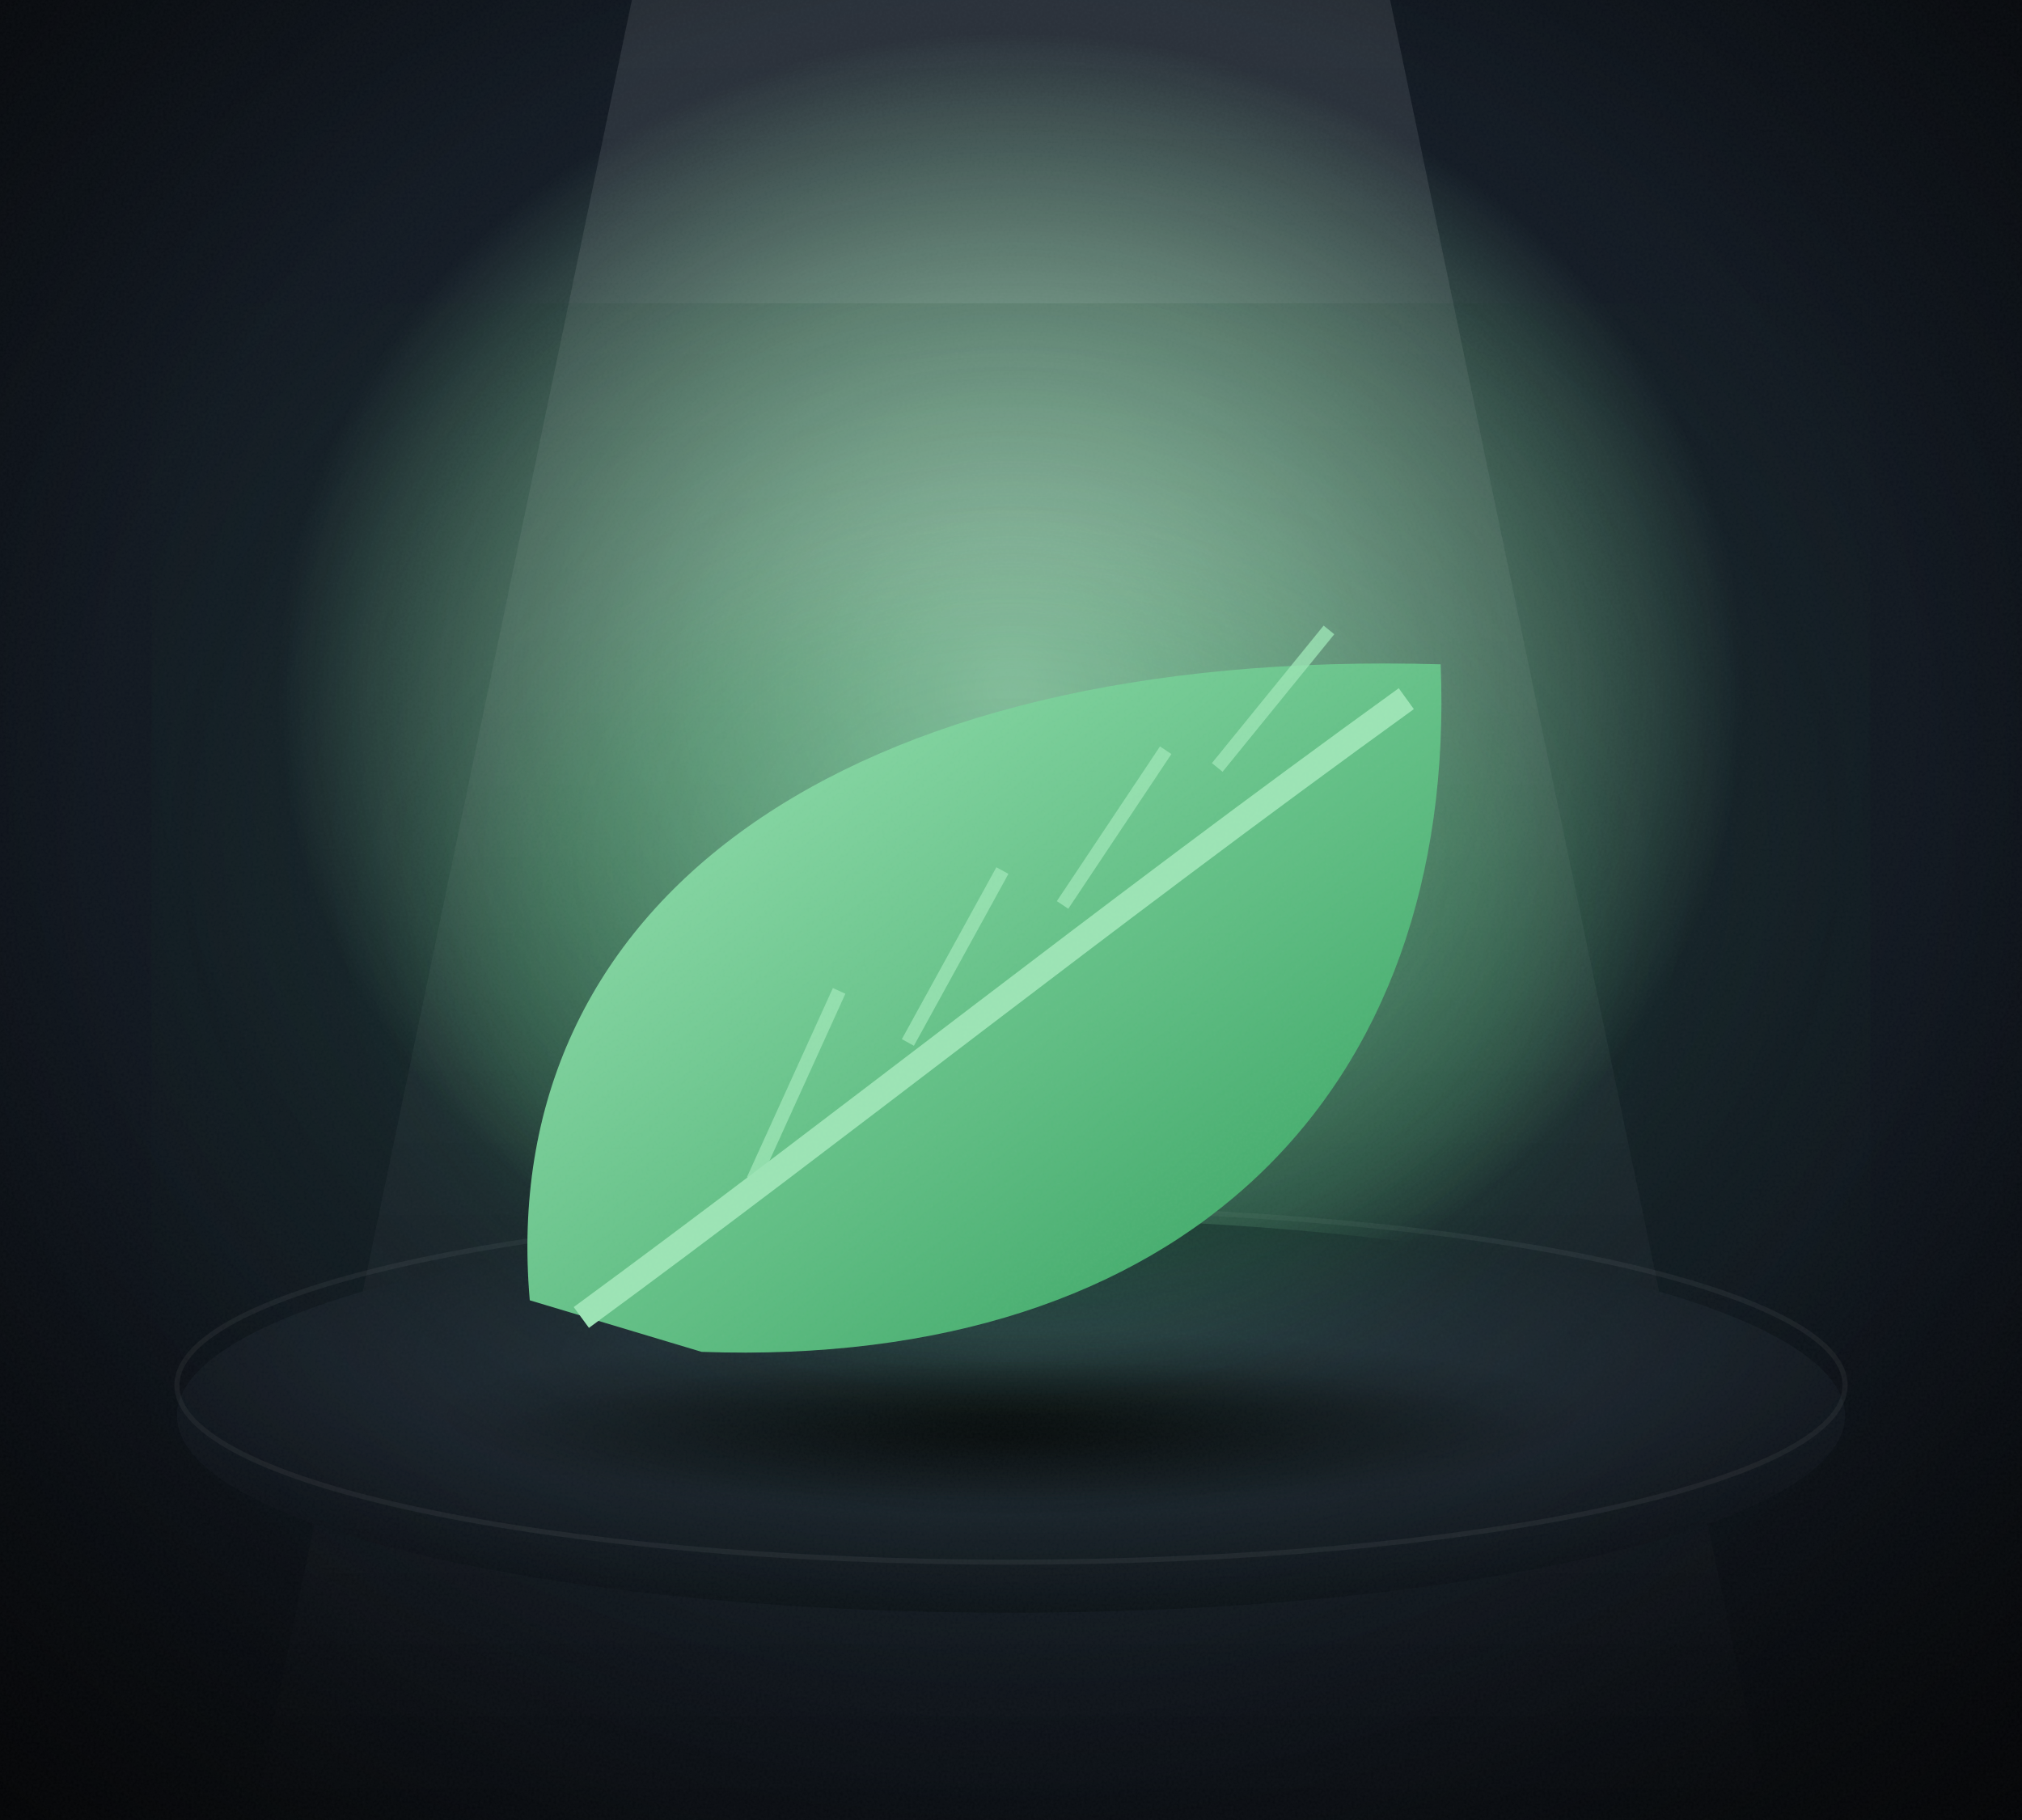
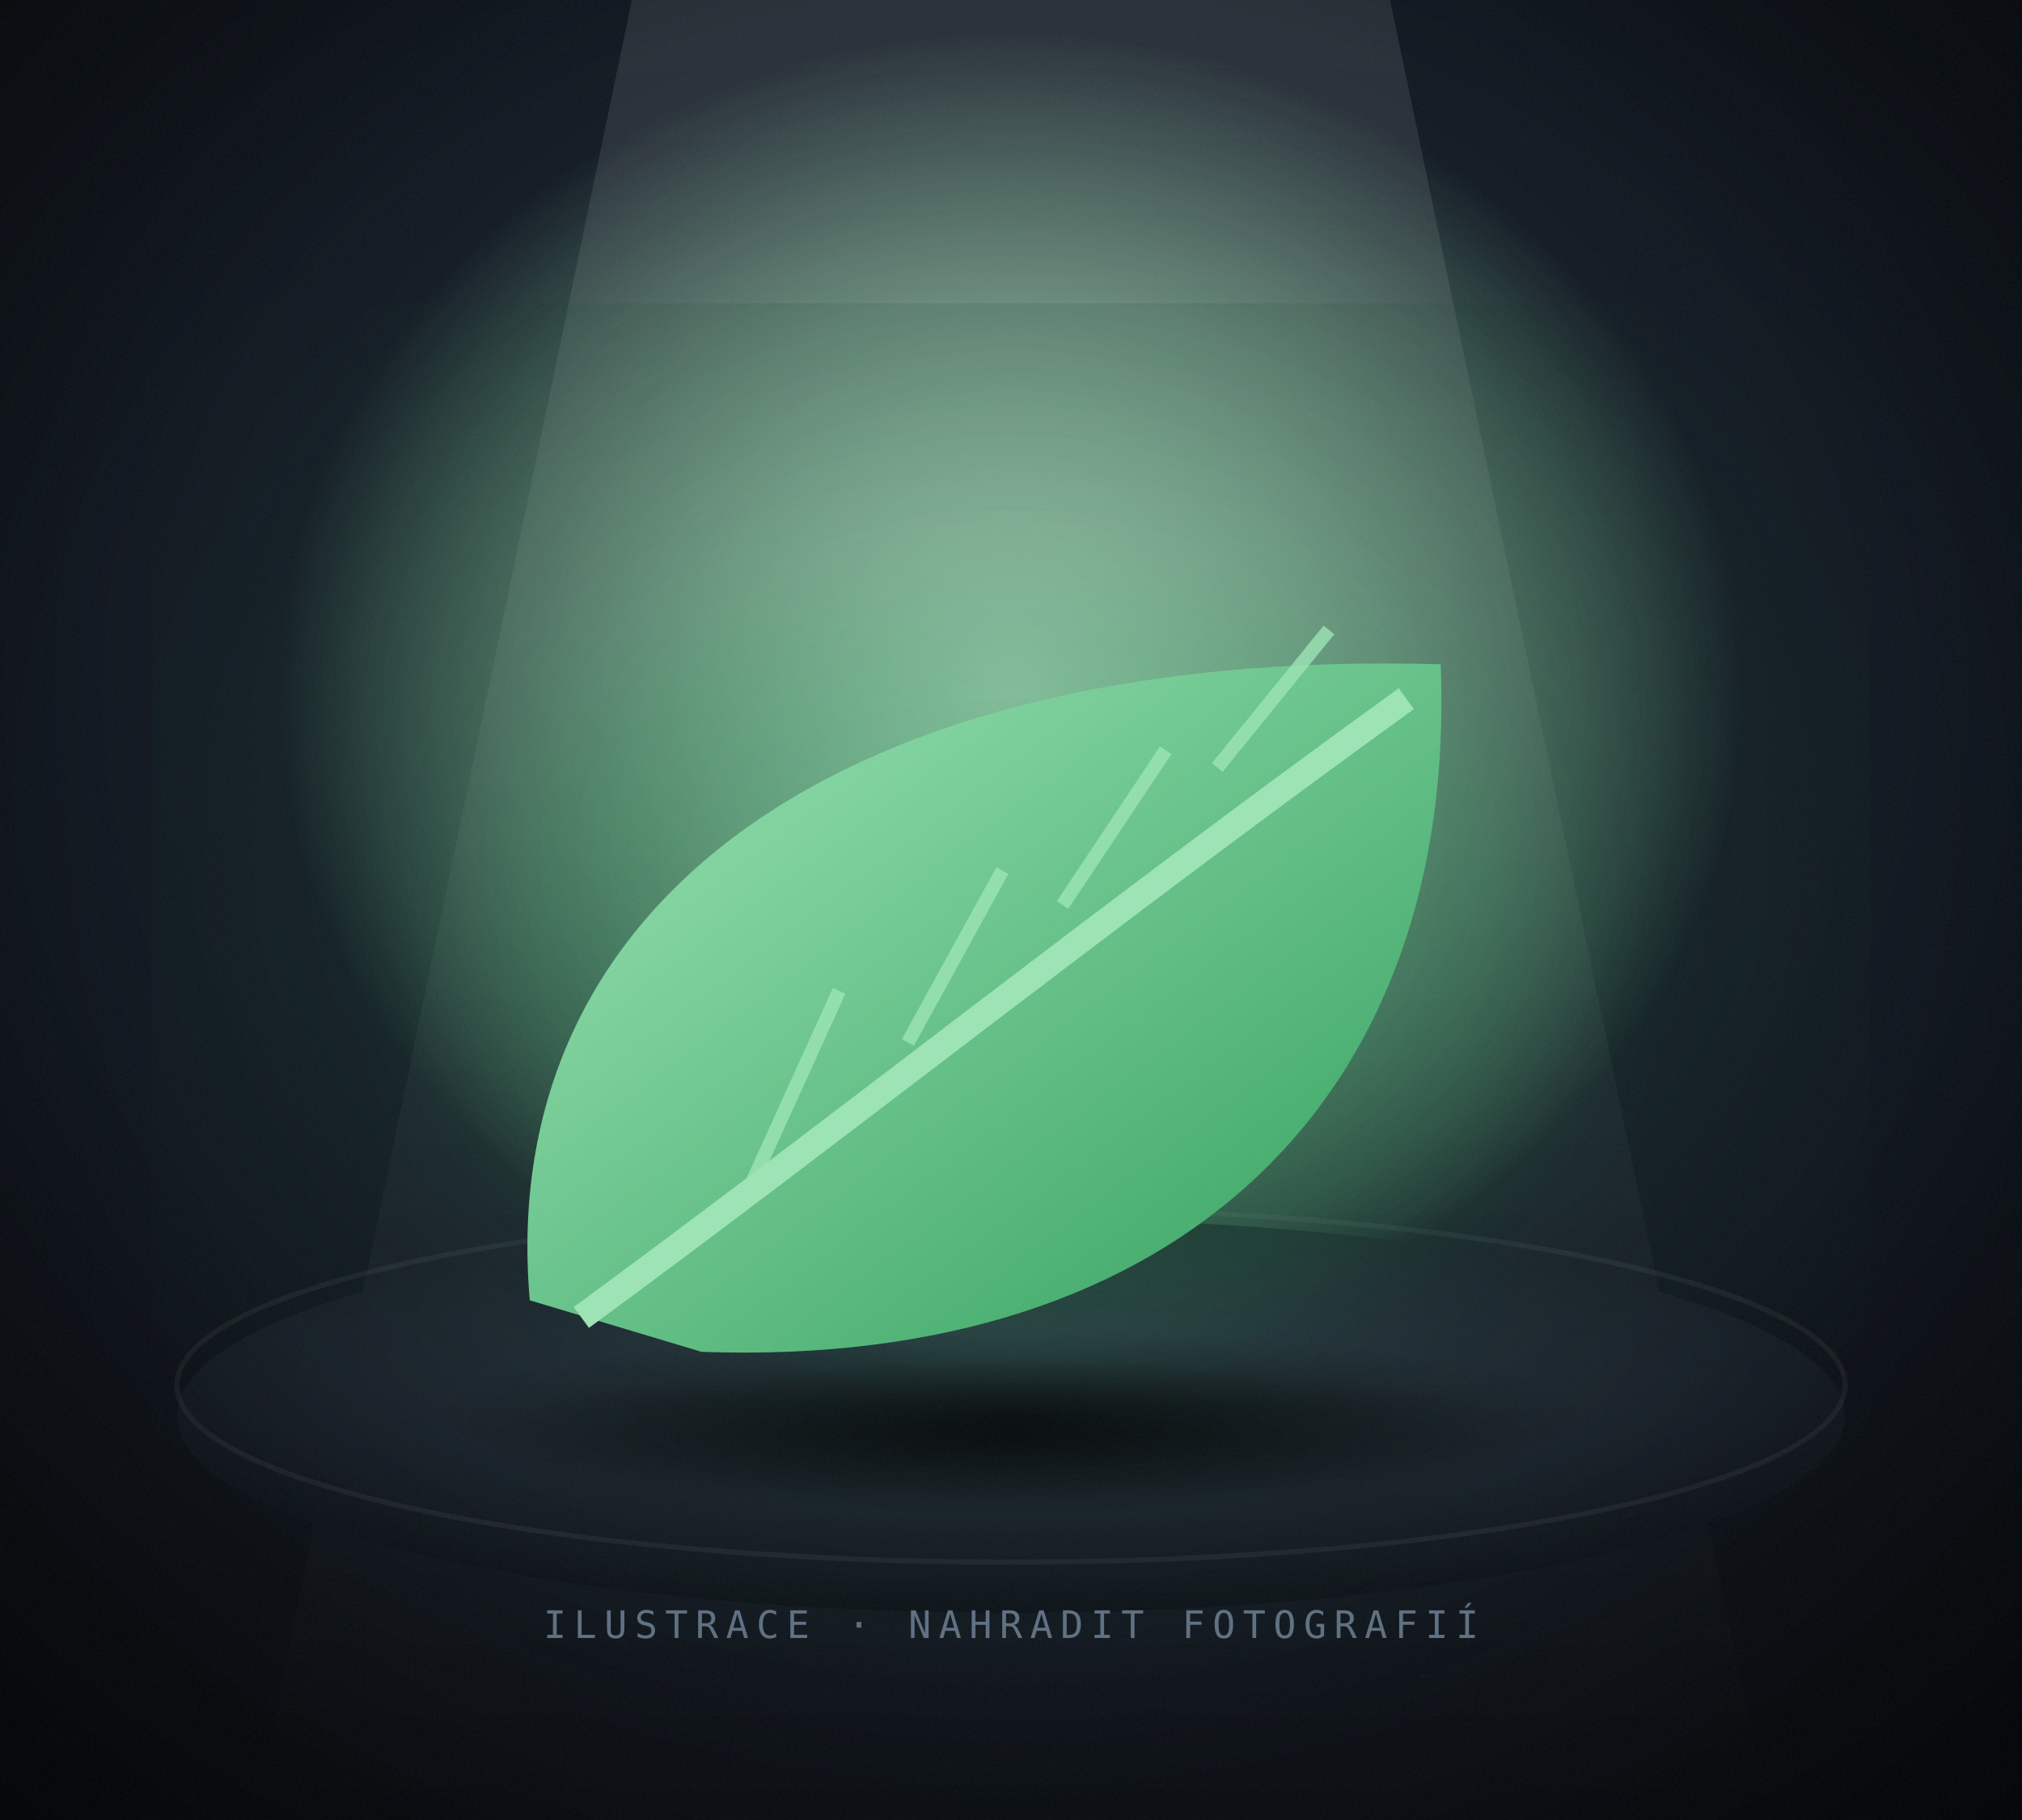
<svg xmlns="http://www.w3.org/2000/svg" viewBox="0 0 800 720" width="800" height="720">
  <defs>
    <radialGradient id="bg-spinach" cx="50%" cy="38%" r="80%">
      <stop offset="0%" stop-color="#2f9e5b" stop-opacity="0.28" />
      <stop offset="45%" stop-color="#121a24" />
      <stop offset="100%" stop-color="#06080b" />
    </radialGradient>
    <linearGradient id="beam-spinach" x1="0" y1="0" x2="0" y2="1">
      <stop offset="0%" stop-color="#ffffff" stop-opacity="0.10" />
      <stop offset="100%" stop-color="#ffffff" stop-opacity="0" />
    </linearGradient>
    <radialGradient id="slab-spinach" cx="50%" cy="35%" r="65%">
      <stop offset="0%" stop-color="#2a3644" />
      <stop offset="70%" stop-color="#151c25" />
      <stop offset="100%" stop-color="#0c1117" />
    </radialGradient>
    <radialGradient id="shadow-spinach" cx="50%" cy="50%" r="50%">
      <stop offset="0%" stop-color="#000" stop-opacity="0.65" />
      <stop offset="100%" stop-color="#000" stop-opacity="0" />
    </radialGradient>
    <radialGradient id="vig-spinach" cx="50%" cy="45%" r="75%">
      <stop offset="60%" stop-color="#000" stop-opacity="0" />
      <stop offset="100%" stop-color="#000" stop-opacity="0.55" />
    </radialGradient>
    <filter id="grain-spinach">
      <feTurbulence type="fractalNoise" baseFrequency="0.9" numOctaves="2" stitchTiles="stitch" />
      <feColorMatrix values="0 0 0 0 1  0 0 0 0 1  0 0 0 0 1  0 0 0 0.05 0" />
    </filter>
    <filter id="soft-spinach" x="-20%" y="-20%" width="140%" height="140%">
      <feGaussianBlur stdDeviation="22" />
    </filter>
  </defs>
  <rect width="800" height="720" fill="url(#bg-spinach)" />
  <path d="M250,0 L550,0 L700,720 L100,720 Z" fill="url(#beam-spinach)" />
  <ellipse cx="400" cy="560" rx="330" ry="78" fill="url(#slab-spinach)" />
  <ellipse cx="400" cy="548" rx="330" ry="70" fill="none" stroke="#ffffff" stroke-opacity="0.06" stroke-width="2" />
  <ellipse cx="400" cy="560" rx="230" ry="34" fill="url(#shadow-spinach)" />
  <ellipse cx="400" cy="380" rx="220" ry="150" fill="#2f9e5b" opacity="0.18" filter="url(#soft-spinach)" />
  <svg x="60" y="120" width="680" height="544" viewBox="0 0 200 160" class="" aria-hidden="true">
    <defs>
      <radialGradient id="gleaf2f9e5bbg" cx="50%" cy="40%" r="70%">
        <stop offset="0%" stop-color="#2f9e5b" stop-opacity="0.35" />
        <stop offset="100%" stop-color="#0a0d12" stop-opacity="0" />
      </radialGradient>
      <linearGradient id="gleaf2f9e5b" x1="0" y1="0" x2="1" y2="1">
        <stop offset="0%" stop-color="#9be3b4" />
        <stop offset="100%" stop-color="#2f9e5b" />
      </linearGradient>
      <radialGradient id="gleaf2f9e5bsh" cx="50%" cy="50%" r="50%">
        <stop offset="0%" stop-color="#000" stop-opacity="0.55" />
        <stop offset="100%" stop-color="#000" stop-opacity="0" />
      </radialGradient>
    </defs>
    <rect width="200" height="160" fill="url(#gleaf2f9e5bbg)" />
    <ellipse cx="100" cy="132" rx="62" ry="9" fill="url(#gleaf2f9e5bsh)" />
    <g>
      <path d="M44,116 C40,70 80,40 150,42 C152,92 120,124 64,122 Z" fill="url(#gleaf2f9e5b)" />
      <path d="M50,118 C80,96 110,72 146,46" stroke="#9be3b4" stroke-width="3" fill="none" />
      <path d="M70,102 l10,-22" stroke="#9be3b4" stroke-width="1.6" opacity="0.8" />
      <path d="M88,86 l11,-20" stroke="#9be3b4" stroke-width="1.6" opacity="0.8" />
      <path d="M106,70 l12,-18" stroke="#9be3b4" stroke-width="1.6" opacity="0.8" />
      <path d="M124,54 l13,-16" stroke="#9be3b4" stroke-width="1.6" opacity="0.8" />
    </g>
  </svg>
  <rect width="800" height="720" fill="url(#vig-spinach)" />
  <rect width="800" height="720" filter="url(#grain-spinach)" opacity="0.6" />
+   <text x="400" y="648" text-anchor="middle" font-family="ui-monospace, Menlo, monospace" font-size="15" letter-spacing="3" fill="#5f7183">ILUSTRACE · NAHRADIT FOTOGRAFIÍ</text>
</svg>
